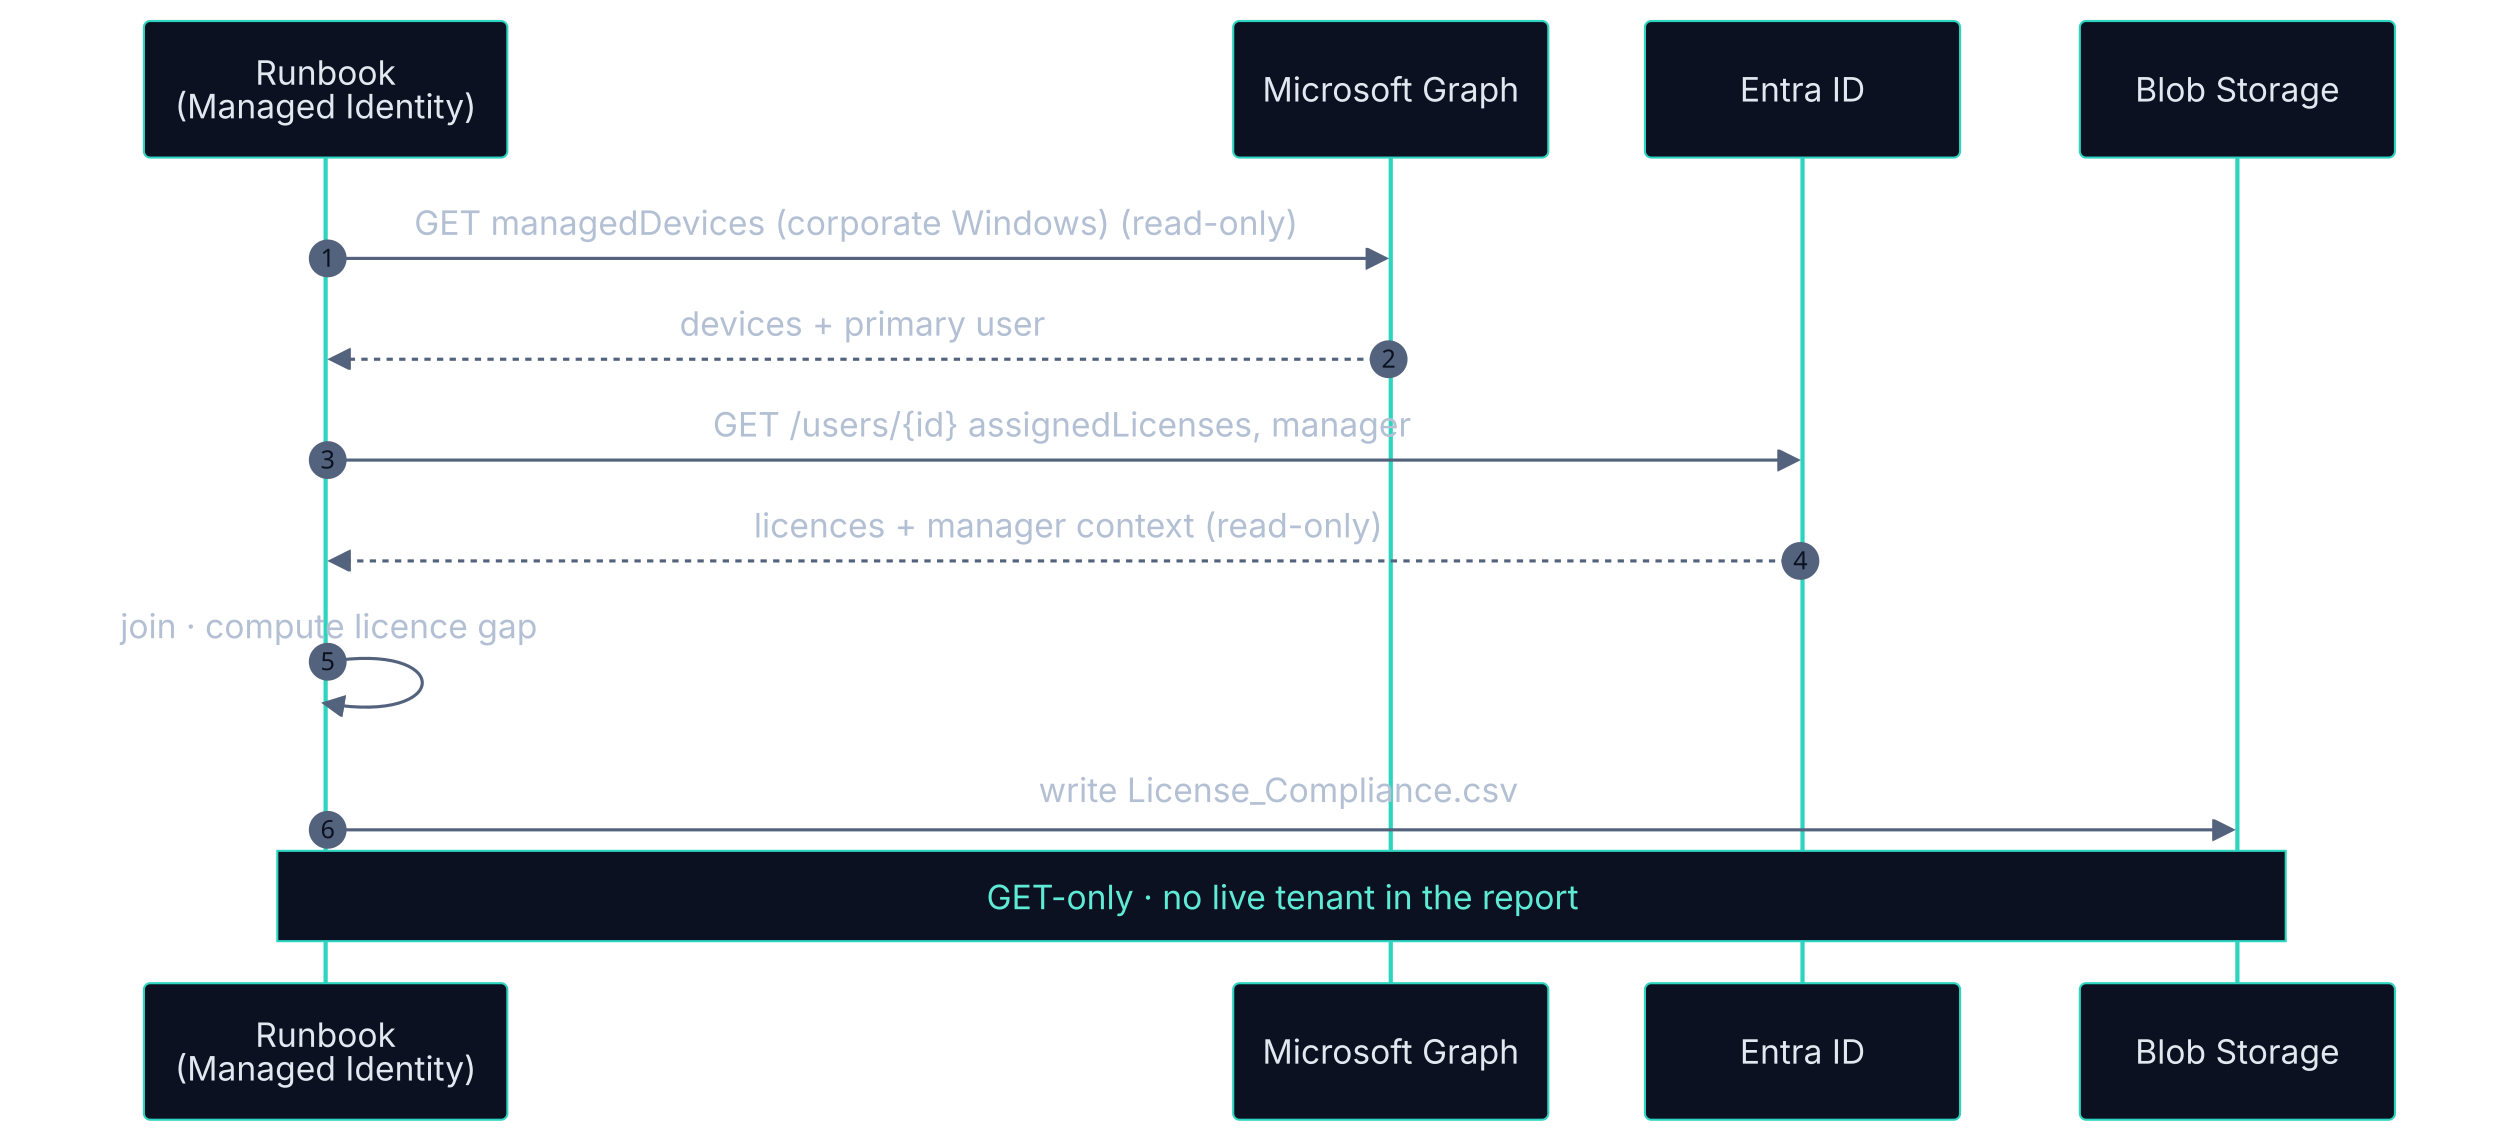
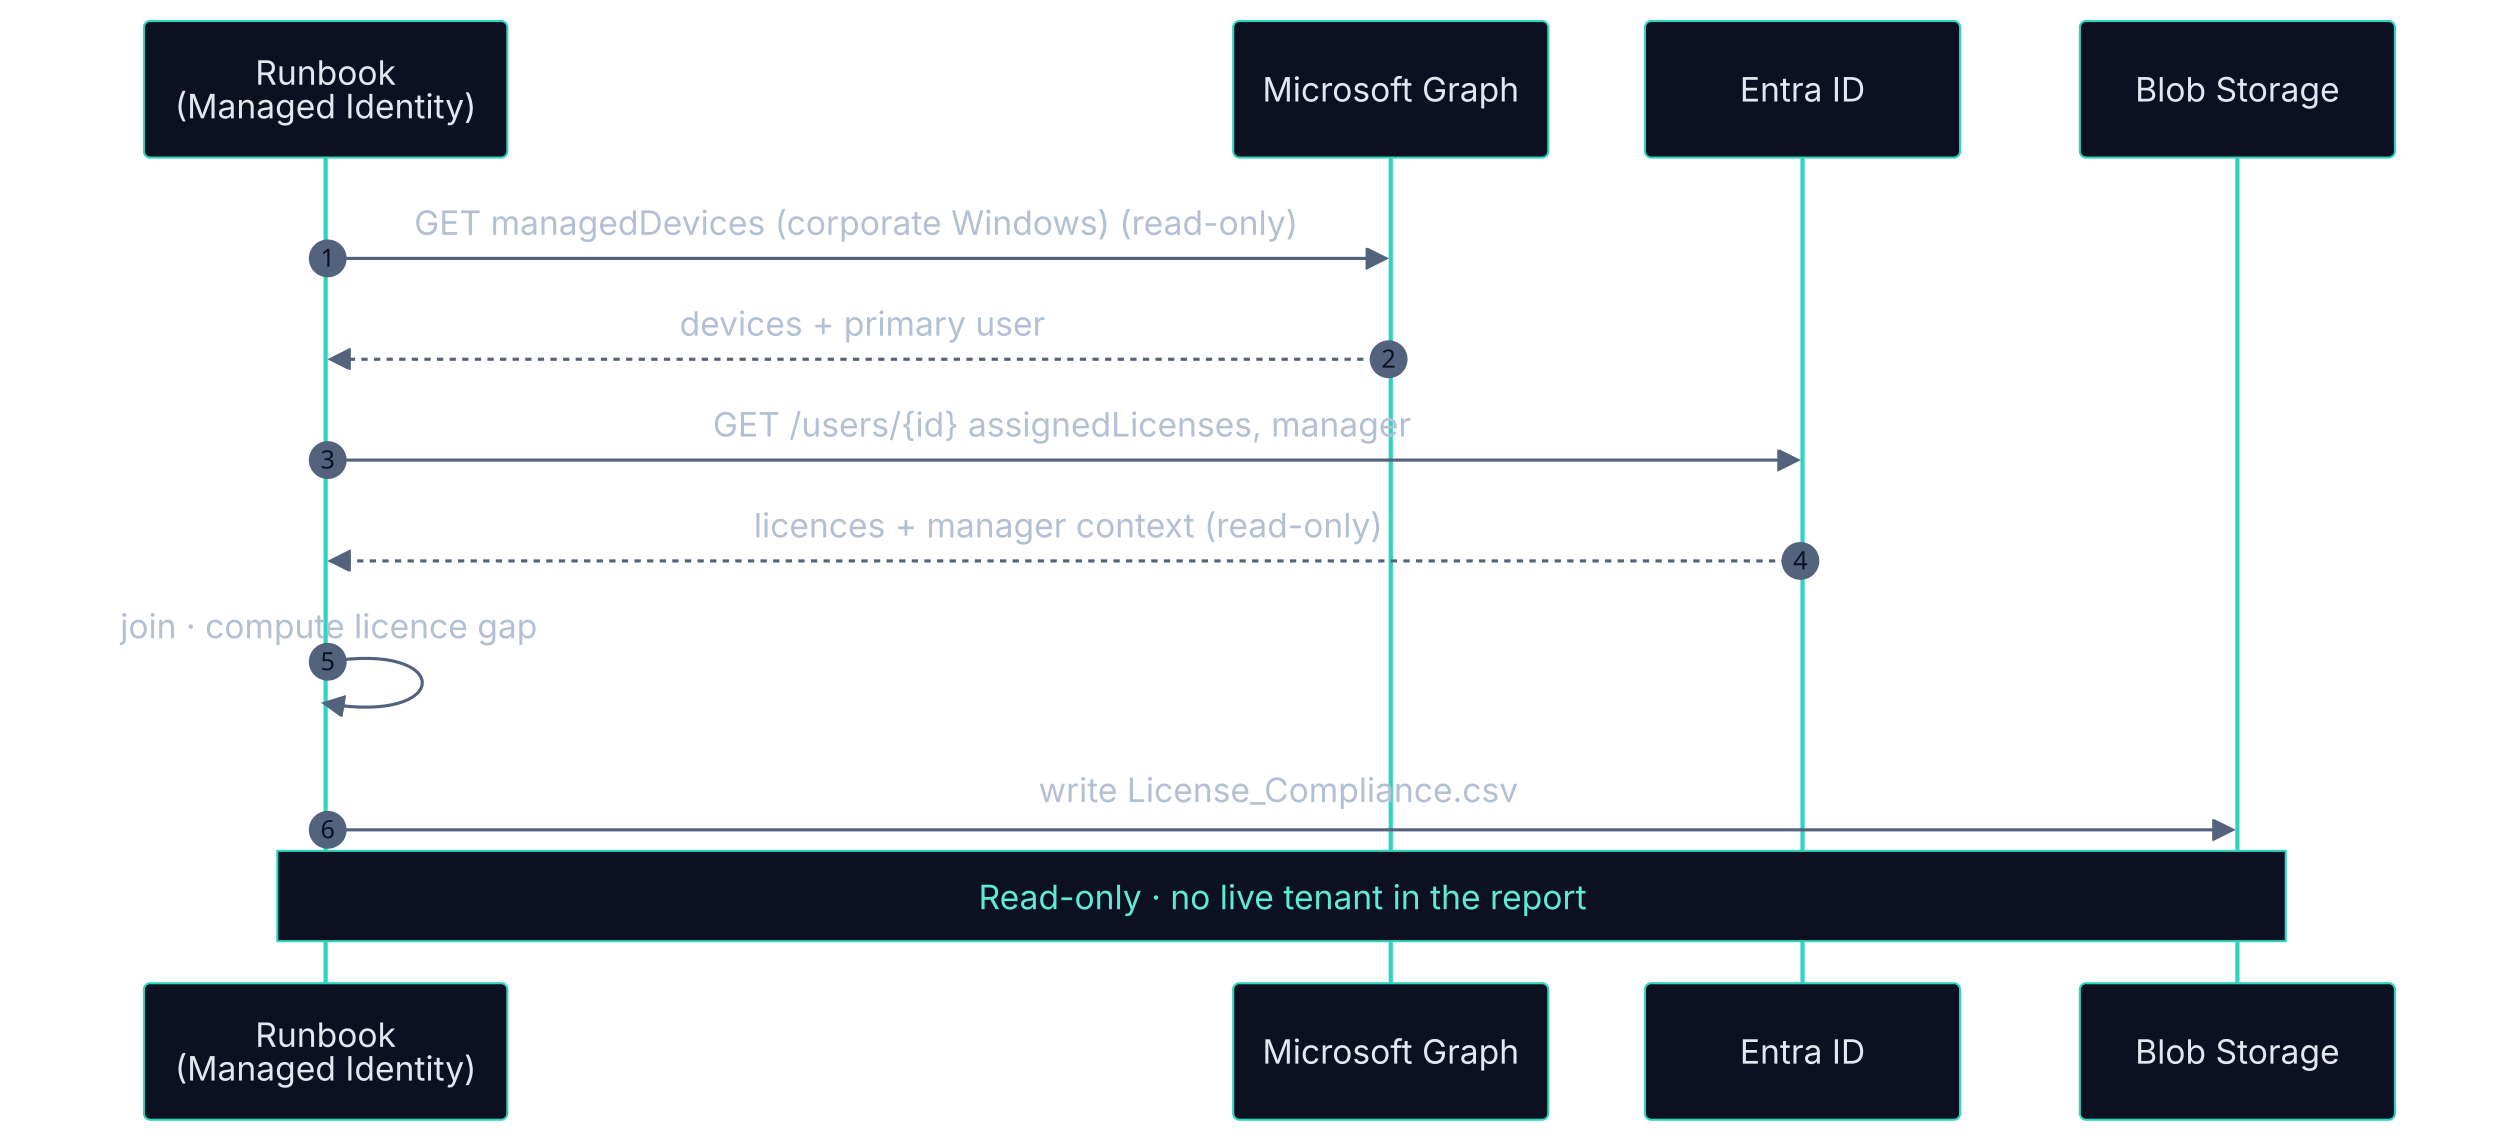
<svg xmlns="http://www.w3.org/2000/svg" id="mermaid-1785487477001" width="100%" style="max-width: 1190px;" viewBox="-68.5 -10 1190 544" role="img" aria-labelledby="d-how-it-works-a-read-only-collector-license-compliance-t d-how-it-works-a-read-only-collector-license-compliance-d">
  <g>
    <rect x="921.5" y="458" fill="#eaeaea" stroke="#666" width="150" height="65" name="B" rx="3" ry="3" class="actor actor-bottom" />
    <text x="996.5" y="490.5" dominant-baseline="central" alignment-baseline="central" class="actor" style="text-anchor: middle; font-size: 16px; font-weight: 400; font-family: Inter, system-ui, -apple-system, sans-serif;">
      <tspan x="996.5" dy="0">Blob Storage</tspan>
    </text>
  </g>
  <g>
    <rect x="714.5" y="458" fill="#eaeaea" stroke="#666" width="150" height="65" name="E" rx="3" ry="3" class="actor actor-bottom" />
    <text x="789.5" y="490.5" dominant-baseline="central" alignment-baseline="central" class="actor" style="text-anchor: middle; font-size: 16px; font-weight: 400; font-family: Inter, system-ui, -apple-system, sans-serif;">
      <tspan x="789.5" dy="0">Entra ID</tspan>
    </text>
  </g>
  <g>
    <rect x="518.5" y="458" fill="#eaeaea" stroke="#666" width="150" height="65" name="G" rx="3" ry="3" class="actor actor-bottom" />
    <text x="593.5" y="490.5" dominant-baseline="central" alignment-baseline="central" class="actor" style="text-anchor: middle; font-size: 16px; font-weight: 400; font-family: Inter, system-ui, -apple-system, sans-serif;">
      <tspan x="593.5" dy="0">Microsoft Graph</tspan>
    </text>
  </g>
  <g>
    <rect x="0" y="458" fill="#eaeaea" stroke="#666" width="173" height="65" name="R" rx="3" ry="3" class="actor actor-bottom" />
    <text x="86.5" y="490.5" dominant-baseline="central" alignment-baseline="central" class="actor" style="text-anchor: middle; font-size: 16px; font-weight: 400; font-family: Inter, system-ui, -apple-system, sans-serif;">
      <tspan x="86.5" dy="-8">Runbook</tspan>
    </text>
    <text x="86.5" y="490.5" dominant-baseline="central" alignment-baseline="central" class="actor" style="text-anchor: middle; font-size: 16px; font-weight: 400; font-family: Inter, system-ui, -apple-system, sans-serif;">
      <tspan x="86.5" dy="8">(Managed Identity)</tspan>
    </text>
  </g>
  <g>
    <line id="actor3" x1="996.5" y1="5" x2="996.5" y2="458" class="200" stroke-width="0.5px" stroke="#999" />
    <g id="root-3">
      <rect x="921.5" y="0" fill="#eaeaea" stroke="#666" width="150" height="65" name="B" rx="3" ry="3" class="actor actor-top" />
      <text x="996.5" y="32.5" dominant-baseline="central" alignment-baseline="central" class="actor" style="text-anchor: middle; font-size: 16px; font-weight: 400; font-family: Inter, system-ui, -apple-system, sans-serif;">
        <tspan x="996.5" dy="0">Blob Storage</tspan>
      </text>
    </g>
  </g>
  <g>
    <line id="actor2" x1="789.5" y1="5" x2="789.5" y2="458" class="200" stroke-width="0.5px" stroke="#999" />
    <g id="root-2">
      <rect x="714.5" y="0" fill="#eaeaea" stroke="#666" width="150" height="65" name="E" rx="3" ry="3" class="actor actor-top" />
      <text x="789.5" y="32.5" dominant-baseline="central" alignment-baseline="central" class="actor" style="text-anchor: middle; font-size: 16px; font-weight: 400; font-family: Inter, system-ui, -apple-system, sans-serif;">
        <tspan x="789.5" dy="0">Entra ID</tspan>
      </text>
    </g>
  </g>
  <g>
    <line id="actor1" x1="593.5" y1="5" x2="593.5" y2="458" class="200" stroke-width="0.5px" stroke="#999" />
    <g id="root-1">
      <rect x="518.5" y="0" fill="#eaeaea" stroke="#666" width="150" height="65" name="G" rx="3" ry="3" class="actor actor-top" />
      <text x="593.5" y="32.5" dominant-baseline="central" alignment-baseline="central" class="actor" style="text-anchor: middle; font-size: 16px; font-weight: 400; font-family: Inter, system-ui, -apple-system, sans-serif;">
        <tspan x="593.5" dy="0">Microsoft Graph</tspan>
      </text>
    </g>
  </g>
  <g>
    <line id="actor0" x1="86.5" y1="5" x2="86.5" y2="458" class="200" stroke-width="0.5px" stroke="#999" />
    <g id="root-0">
      <rect x="0" y="0" fill="#eaeaea" stroke="#666" width="173" height="65" name="R" rx="3" ry="3" class="actor actor-top" />
      <text x="86.5" y="32.5" dominant-baseline="central" alignment-baseline="central" class="actor" style="text-anchor: middle; font-size: 16px; font-weight: 400; font-family: Inter, system-ui, -apple-system, sans-serif;">
        <tspan x="86.5" dy="-8">Runbook</tspan>
      </text>
      <text x="86.5" y="32.5" dominant-baseline="central" alignment-baseline="central" class="actor" style="text-anchor: middle; font-size: 16px; font-weight: 400; font-family: Inter, system-ui, -apple-system, sans-serif;">
        <tspan x="86.5" dy="8">(Managed Identity)</tspan>
      </text>
    </g>
  </g>
  <style>#mermaid-1785487477001{font-family:"Inter",system-ui,-apple-system,sans-serif;font-size:16px;fill:#cbd5e1;}#mermaid-1785487477001 .error-icon{fill:hsl(40, 42.857%, 18.725%);}#mermaid-1785487477001 .error-text{fill:rgb(186.786, 200.429, 227.714);stroke:rgb(186.786, 200.429, 227.714);}#mermaid-1785487477001 .edge-thickness-normal{stroke-width:2px;}#mermaid-1785487477001 .edge-thickness-thick{stroke-width:3.5px;}#mermaid-1785487477001 .edge-pattern-solid{stroke-dasharray:0;}#mermaid-1785487477001 .edge-pattern-dashed{stroke-dasharray:3;}#mermaid-1785487477001 .edge-pattern-dotted{stroke-dasharray:2;}#mermaid-1785487477001 .marker{fill:#5b6b86;stroke:#5b6b86;}#mermaid-1785487477001 .marker.cross{stroke:#5b6b86;}#mermaid-1785487477001 svg{font-family:"Inter",system-ui,-apple-system,sans-serif;font-size:16px;}#mermaid-1785487477001 .actor{stroke:#2dd4bf;fill:#0b1120;}#mermaid-1785487477001 text.actor&gt;tspan{fill:#e2e8f0;stroke:none;}#mermaid-1785487477001 .actor-line{stroke:#5b6b86;}#mermaid-1785487477001 .messageLine0{stroke-width:1.5;stroke-dasharray:none;stroke:#54637d;}#mermaid-1785487477001 .messageLine1{stroke-width:1.5;stroke-dasharray:2,2;stroke:#54637d;}#mermaid-1785487477001 #arrowhead path{fill:#54637d;stroke:#54637d;}#mermaid-1785487477001 .sequenceNumber{fill:#0b1120;}#mermaid-1785487477001 #sequencenumber{fill:#54637d;}#mermaid-1785487477001 #crosshead path{fill:#54637d;stroke:#54637d;}#mermaid-1785487477001 .messageText{fill:#b3c0d4;stroke:none;}#mermaid-1785487477001 .labelBox{stroke:#2dd4bf;fill:#0b1120;}#mermaid-1785487477001 .labelText,#mermaid-1785487477001 .labelText&gt;tspan{fill:#e2e8f0;stroke:none;}#mermaid-1785487477001 .loopText,#mermaid-1785487477001 .loopText&gt;tspan{fill:#cbd5e1;stroke:none;}#mermaid-1785487477001 .loopLine{stroke-width:2px;stroke-dasharray:2,2;stroke:#2dd4bf;fill:#2dd4bf;}#mermaid-1785487477001 .note{stroke:#2dd4bf;fill:#0b1120;}#mermaid-1785487477001 .noteText,#mermaid-1785487477001 .noteText&gt;tspan{fill:#5eead4;stroke:none;}#mermaid-1785487477001 .activation0{fill:#2dd4bf;stroke:hsl(100, 42.857%, 3.725%);}#mermaid-1785487477001 .activation1{fill:#2dd4bf;stroke:hsl(100, 42.857%, 3.725%);}#mermaid-1785487477001 .activation2{fill:#2dd4bf;stroke:hsl(100, 42.857%, 3.725%);}#mermaid-1785487477001 .actorPopupMenu{position:absolute;}#mermaid-1785487477001 .actorPopupMenuPanel{position:absolute;fill:#0b1120;box-shadow:0px 8px 16px 0px rgba(0,0,0,0.2);filter:drop-shadow(3px 5px 2px rgb(0 0 0 / 0.4));}#mermaid-1785487477001 .actor-man line{stroke:#2dd4bf;fill:#0b1120;}#mermaid-1785487477001 .actor-man circle,#mermaid-1785487477001 line{stroke:#2dd4bf;fill:#0b1120;stroke-width:2px;}#mermaid-1785487477001 :root{--mermaid-font-family:"Inter",system-ui,-apple-system,sans-serif;}</style>
  <g />
  <defs>
    <symbol id="computer" width="24" height="24">
      <path transform="scale(.5)" d="M2 2v13h20v-13h-20zm18 11h-16v-9h16v9zm-10.228 6l.466-1h3.524l.467 1h-4.457zm14.228 3h-24l2-6h2.104l-1.33 4h18.45l-1.297-4h2.073l2 6zm-5-10h-14v-7h14v7z" />
    </symbol>
  </defs>
  <defs>
    <symbol id="database" fill-rule="evenodd" clip-rule="evenodd">
      <path transform="scale(.5)" d="M12.258.001l.256.004.255.005.253.008.251.01.249.012.247.015.246.016.242.019.241.02.239.023.236.024.233.027.231.028.229.031.225.032.223.034.22.036.217.038.214.04.211.041.208.043.205.045.201.046.198.048.194.05.191.051.187.053.183.054.18.056.175.057.172.059.168.06.163.061.16.063.155.064.15.066.074.033.073.033.071.034.07.034.069.035.068.035.067.035.066.035.064.036.064.036.062.036.06.036.06.037.058.037.058.037.055.038.055.038.053.038.052.038.051.039.05.039.048.039.047.039.045.04.044.04.043.04.041.04.04.041.039.041.037.041.036.041.034.041.033.042.032.042.03.042.029.042.027.042.026.043.024.043.023.043.021.043.02.043.018.044.017.043.015.044.013.044.012.044.011.045.009.044.007.045.006.045.004.045.002.045.001.045v17l-.001.045-.002.045-.004.045-.006.045-.007.045-.009.044-.011.045-.012.044-.013.044-.015.044-.017.043-.018.044-.02.043-.021.043-.023.043-.024.043-.026.043-.027.042-.029.042-.03.042-.032.042-.033.042-.034.041-.036.041-.037.041-.039.041-.04.041-.041.04-.043.04-.044.04-.045.04-.047.039-.048.039-.05.039-.051.039-.052.038-.053.038-.055.038-.055.038-.058.037-.058.037-.06.037-.06.036-.062.036-.064.036-.064.036-.066.035-.067.035-.068.035-.069.035-.07.034-.071.034-.073.033-.074.033-.15.066-.155.064-.16.063-.163.061-.168.06-.172.059-.175.057-.18.056-.183.054-.187.053-.191.051-.194.05-.198.048-.201.046-.205.045-.208.043-.211.041-.214.04-.217.038-.22.036-.223.034-.225.032-.229.031-.231.028-.233.027-.236.024-.239.023-.241.02-.242.019-.246.016-.247.015-.249.012-.251.01-.253.008-.255.005-.256.004-.258.001-.258-.001-.256-.004-.255-.005-.253-.008-.251-.01-.249-.012-.247-.015-.245-.016-.243-.019-.241-.02-.238-.023-.236-.024-.234-.027-.231-.028-.228-.031-.226-.032-.223-.034-.22-.036-.217-.038-.214-.04-.211-.041-.208-.043-.204-.045-.201-.046-.198-.048-.195-.05-.19-.051-.187-.053-.184-.054-.179-.056-.176-.057-.172-.059-.167-.06-.164-.061-.159-.063-.155-.064-.151-.066-.074-.033-.072-.033-.072-.034-.07-.034-.069-.035-.068-.035-.067-.035-.066-.035-.064-.036-.063-.036-.062-.036-.061-.036-.06-.037-.058-.037-.057-.037-.056-.038-.055-.038-.053-.038-.052-.038-.051-.039-.049-.039-.049-.039-.046-.039-.046-.04-.044-.04-.043-.04-.041-.04-.04-.041-.039-.041-.037-.041-.036-.041-.034-.041-.033-.042-.032-.042-.03-.042-.029-.042-.027-.042-.026-.043-.024-.043-.023-.043-.021-.043-.02-.043-.018-.044-.017-.043-.015-.044-.013-.044-.012-.044-.011-.045-.009-.044-.007-.045-.006-.045-.004-.045-.002-.045-.001-.045v-17l.001-.045.002-.045.004-.045.006-.045.007-.045.009-.044.011-.045.012-.044.013-.044.015-.044.017-.043.018-.044.02-.043.021-.043.023-.043.024-.043.026-.043.027-.042.029-.042.03-.042.032-.042.033-.042.034-.041.036-.041.037-.041.039-.041.04-.041.041-.04.043-.04.044-.04.046-.04.046-.039.049-.039.049-.039.051-.039.052-.038.053-.038.055-.038.056-.038.057-.037.058-.037.06-.037.061-.036.062-.036.063-.036.064-.036.066-.035.067-.035.068-.035.069-.035.07-.034.072-.034.072-.033.074-.033.151-.066.155-.064.159-.063.164-.061.167-.06.172-.059.176-.057.179-.056.184-.054.187-.053.19-.051.195-.05.198-.048.201-.046.204-.045.208-.043.211-.041.214-.04.217-.038.22-.036.223-.034.226-.032.228-.031.231-.028.234-.027.236-.024.238-.023.241-.02.243-.019.245-.016.247-.015.249-.012.251-.01.253-.008.255-.005.256-.004.258-.001.258.001zm-9.258 20.499v.01l.001.021.003.021.004.022.005.021.006.022.007.022.009.023.01.022.011.023.012.023.013.023.015.023.016.024.017.023.018.024.019.024.021.024.022.025.023.024.024.025.052.049.056.05.061.051.066.051.07.051.075.051.079.052.084.052.088.052.092.052.097.052.102.051.105.052.11.052.114.051.119.051.123.051.127.05.131.05.135.05.139.048.144.049.147.047.152.047.155.047.16.045.163.045.167.043.171.043.176.041.178.041.183.039.187.039.19.037.194.035.197.035.202.033.204.031.209.03.212.029.216.027.219.025.222.024.226.021.23.02.233.018.236.016.24.015.243.012.246.01.249.008.253.005.256.004.259.001.26-.001.257-.004.254-.005.25-.008.247-.011.244-.012.241-.014.237-.016.233-.018.231-.021.226-.021.224-.024.22-.026.216-.027.212-.028.21-.031.205-.031.202-.034.198-.034.194-.036.191-.037.187-.039.183-.04.179-.04.175-.042.172-.043.168-.044.163-.045.16-.046.155-.046.152-.047.148-.048.143-.049.139-.049.136-.05.131-.05.126-.05.123-.051.118-.052.114-.051.11-.052.106-.052.101-.052.096-.052.092-.052.088-.053.083-.051.079-.052.074-.052.07-.051.065-.051.06-.051.056-.05.051-.05.023-.024.023-.025.021-.024.02-.024.019-.024.018-.024.017-.024.015-.023.014-.024.013-.023.012-.023.01-.023.01-.022.008-.022.006-.022.006-.022.004-.022.004-.021.001-.021.001-.021v-4.127l-.077.055-.08.053-.083.054-.085.053-.087.052-.09.052-.093.051-.095.05-.097.05-.1.049-.102.049-.105.048-.106.047-.109.047-.111.046-.114.045-.115.045-.118.044-.12.043-.122.042-.124.042-.126.041-.128.04-.13.04-.132.038-.134.038-.135.037-.138.037-.139.035-.142.035-.143.034-.144.033-.147.032-.148.031-.15.03-.151.03-.153.029-.154.027-.156.027-.158.026-.159.025-.161.024-.162.023-.163.022-.165.021-.166.02-.167.019-.169.018-.169.017-.171.016-.173.015-.173.014-.175.013-.175.012-.177.011-.178.01-.179.008-.179.008-.181.006-.182.005-.182.004-.184.003-.184.002h-.37l-.184-.002-.184-.003-.182-.004-.182-.005-.181-.006-.179-.008-.179-.008-.178-.01-.176-.011-.176-.012-.175-.013-.173-.014-.172-.015-.171-.016-.17-.017-.169-.018-.167-.019-.166-.02-.165-.021-.163-.022-.162-.023-.161-.024-.159-.025-.157-.026-.156-.027-.155-.027-.153-.029-.151-.03-.15-.03-.148-.031-.146-.032-.145-.033-.143-.034-.141-.035-.14-.035-.137-.037-.136-.037-.134-.038-.132-.038-.13-.04-.128-.04-.126-.041-.124-.042-.122-.042-.12-.044-.117-.043-.116-.045-.113-.045-.112-.046-.109-.047-.106-.047-.105-.048-.102-.049-.1-.049-.097-.05-.095-.05-.093-.052-.09-.051-.087-.052-.085-.053-.083-.054-.08-.054-.077-.054v4.127zm0-5.654v.011l.001.021.003.021.004.021.005.022.006.022.007.022.009.022.01.022.011.023.012.023.013.023.015.024.016.023.017.024.018.024.019.024.021.024.022.024.023.025.024.024.052.05.056.05.061.05.066.051.07.051.075.052.079.051.084.052.088.052.092.052.097.052.102.052.105.052.11.051.114.051.119.052.123.05.127.051.131.05.135.049.139.049.144.048.147.048.152.047.155.046.16.045.163.045.167.044.171.042.176.042.178.04.183.04.187.038.19.037.194.036.197.034.202.033.204.032.209.03.212.028.216.027.219.025.222.024.226.022.23.02.233.018.236.016.24.014.243.012.246.01.249.008.253.006.256.003.259.001.26-.001.257-.003.254-.006.25-.008.247-.01.244-.012.241-.015.237-.016.233-.018.231-.02.226-.022.224-.024.22-.025.216-.027.212-.029.21-.03.205-.032.202-.033.198-.035.194-.036.191-.037.187-.039.183-.039.179-.041.175-.042.172-.043.168-.044.163-.045.16-.045.155-.047.152-.047.148-.048.143-.048.139-.05.136-.049.131-.05.126-.051.123-.051.118-.051.114-.052.11-.052.106-.052.101-.052.096-.052.092-.052.088-.052.083-.052.079-.052.074-.051.07-.052.065-.051.06-.05.056-.051.051-.049.023-.025.023-.024.021-.025.02-.024.019-.024.018-.024.017-.024.015-.023.014-.023.013-.024.012-.022.01-.023.01-.023.008-.022.006-.022.006-.022.004-.021.004-.022.001-.021.001-.021v-4.139l-.077.054-.08.054-.083.054-.085.052-.087.053-.09.051-.093.051-.095.051-.097.05-.1.049-.102.049-.105.048-.106.047-.109.047-.111.046-.114.045-.115.044-.118.044-.12.044-.122.042-.124.042-.126.041-.128.04-.13.039-.132.039-.134.038-.135.037-.138.036-.139.036-.142.035-.143.033-.144.033-.147.033-.148.031-.15.03-.151.03-.153.028-.154.028-.156.027-.158.026-.159.025-.161.024-.162.023-.163.022-.165.021-.166.02-.167.019-.169.018-.169.017-.171.016-.173.015-.173.014-.175.013-.175.012-.177.011-.178.009-.179.009-.179.007-.181.007-.182.005-.182.004-.184.003-.184.002h-.37l-.184-.002-.184-.003-.182-.004-.182-.005-.181-.007-.179-.007-.179-.009-.178-.009-.176-.011-.176-.012-.175-.013-.173-.014-.172-.015-.171-.016-.17-.017-.169-.018-.167-.019-.166-.02-.165-.021-.163-.022-.162-.023-.161-.024-.159-.025-.157-.026-.156-.027-.155-.028-.153-.028-.151-.03-.15-.03-.148-.031-.146-.033-.145-.033-.143-.033-.141-.035-.14-.036-.137-.036-.136-.037-.134-.038-.132-.039-.13-.039-.128-.04-.126-.041-.124-.042-.122-.043-.12-.043-.117-.044-.116-.044-.113-.046-.112-.046-.109-.046-.106-.047-.105-.048-.102-.049-.1-.049-.097-.05-.095-.051-.093-.051-.09-.051-.087-.053-.085-.052-.083-.054-.08-.054-.077-.054v4.139zm0-5.666v.011l.001.02.003.022.004.021.005.022.006.021.007.022.009.023.01.022.011.023.012.023.013.023.015.023.016.024.017.024.018.023.019.024.021.025.022.024.023.024.024.025.052.05.056.05.061.05.066.051.07.051.075.052.079.051.084.052.088.052.092.052.097.052.102.052.105.051.11.052.114.051.119.051.123.051.127.05.131.05.135.05.139.049.144.048.147.048.152.047.155.046.16.045.163.045.167.043.171.043.176.042.178.04.183.04.187.038.19.037.194.036.197.034.202.033.204.032.209.03.212.028.216.027.219.025.222.024.226.021.23.02.233.018.236.017.24.014.243.012.246.01.249.008.253.006.256.003.259.001.26-.001.257-.003.254-.006.25-.008.247-.01.244-.013.241-.014.237-.016.233-.018.231-.02.226-.022.224-.024.22-.025.216-.027.212-.029.21-.03.205-.032.202-.033.198-.035.194-.036.191-.037.187-.039.183-.039.179-.041.175-.042.172-.043.168-.044.163-.045.16-.045.155-.047.152-.047.148-.048.143-.049.139-.049.136-.049.131-.051.126-.05.123-.051.118-.052.114-.051.11-.052.106-.052.101-.052.096-.052.092-.052.088-.052.083-.052.079-.052.074-.052.07-.051.065-.051.06-.051.056-.05.051-.049.023-.025.023-.025.021-.024.02-.024.019-.024.018-.024.017-.024.015-.023.014-.024.013-.023.012-.023.01-.022.01-.023.008-.022.006-.022.006-.022.004-.022.004-.021.001-.021.001-.021v-4.153l-.077.054-.08.054-.083.053-.085.053-.087.053-.09.051-.093.051-.095.051-.097.05-.1.049-.102.048-.105.048-.106.048-.109.046-.111.046-.114.046-.115.044-.118.044-.12.043-.122.043-.124.042-.126.041-.128.04-.13.039-.132.039-.134.038-.135.037-.138.036-.139.036-.142.034-.143.034-.144.033-.147.032-.148.032-.15.03-.151.03-.153.028-.154.028-.156.027-.158.026-.159.024-.161.024-.162.023-.163.023-.165.021-.166.02-.167.019-.169.018-.169.017-.171.016-.173.015-.173.014-.175.013-.175.012-.177.01-.178.01-.179.009-.179.007-.181.006-.182.006-.182.004-.184.003-.184.001-.185.001-.185-.001-.184-.001-.184-.003-.182-.004-.182-.006-.181-.006-.179-.007-.179-.009-.178-.01-.176-.01-.176-.012-.175-.013-.173-.014-.172-.015-.171-.016-.17-.017-.169-.018-.167-.019-.166-.02-.165-.021-.163-.023-.162-.023-.161-.024-.159-.024-.157-.026-.156-.027-.155-.028-.153-.028-.151-.03-.15-.03-.148-.032-.146-.032-.145-.033-.143-.034-.141-.034-.14-.036-.137-.036-.136-.037-.134-.038-.132-.039-.13-.039-.128-.041-.126-.041-.124-.041-.122-.043-.12-.043-.117-.044-.116-.044-.113-.046-.112-.046-.109-.046-.106-.048-.105-.048-.102-.048-.1-.05-.097-.049-.095-.051-.093-.051-.09-.052-.087-.052-.085-.053-.083-.053-.08-.054-.077-.054v4.153zm8.74-8.179l-.257.004-.254.005-.25.008-.247.011-.244.012-.241.014-.237.016-.233.018-.231.021-.226.022-.224.023-.22.026-.216.027-.212.028-.21.031-.205.032-.202.033-.198.034-.194.036-.191.038-.187.038-.183.04-.179.041-.175.042-.172.043-.168.043-.163.045-.16.046-.155.046-.152.048-.148.048-.143.048-.139.049-.136.05-.131.05-.126.051-.123.051-.118.051-.114.052-.11.052-.106.052-.101.052-.096.052-.092.052-.088.052-.083.052-.079.052-.074.051-.07.052-.065.051-.06.05-.056.05-.051.05-.023.025-.023.024-.021.024-.02.025-.019.024-.018.024-.017.023-.015.024-.014.023-.013.023-.012.023-.01.023-.01.022-.008.022-.006.023-.006.021-.004.022-.004.021-.001.021-.001.021.001.021.001.021.004.021.004.022.006.021.006.023.008.022.01.022.01.023.012.023.013.023.014.023.015.024.017.023.018.024.019.024.02.025.021.024.023.024.023.025.051.05.056.05.06.05.065.051.07.052.074.051.079.052.083.052.088.052.092.052.096.052.101.052.106.052.11.052.114.052.118.051.123.051.126.051.131.05.136.05.139.049.143.048.148.048.152.048.155.046.16.046.163.045.168.043.172.043.175.042.179.041.183.04.187.038.191.038.194.036.198.034.202.033.205.032.21.031.212.028.216.027.22.026.224.023.226.022.231.021.233.018.237.016.241.014.244.012.247.011.25.008.254.005.257.004.26.001.26-.001.257-.004.254-.005.25-.008.247-.011.244-.012.241-.014.237-.016.233-.018.231-.021.226-.022.224-.023.22-.026.216-.027.212-.028.21-.031.205-.032.202-.033.198-.034.194-.036.191-.038.187-.038.183-.04.179-.041.175-.042.172-.043.168-.043.163-.045.16-.046.155-.046.152-.048.148-.048.143-.048.139-.049.136-.05.131-.05.126-.051.123-.051.118-.051.114-.052.11-.052.106-.052.101-.052.096-.052.092-.052.088-.052.083-.052.079-.052.074-.051.07-.052.065-.051.06-.05.056-.05.051-.05.023-.025.023-.024.021-.024.02-.025.019-.024.018-.024.017-.023.015-.024.014-.023.013-.023.012-.023.01-.023.01-.022.008-.022.006-.023.006-.021.004-.022.004-.021.001-.021.001-.021-.001-.021-.001-.021-.004-.021-.004-.022-.006-.021-.006-.023-.008-.022-.01-.022-.01-.023-.012-.023-.013-.023-.014-.023-.015-.024-.017-.023-.018-.024-.019-.024-.02-.025-.021-.024-.023-.024-.023-.025-.051-.05-.056-.05-.06-.05-.065-.051-.07-.052-.074-.051-.079-.052-.083-.052-.088-.052-.092-.052-.096-.052-.101-.052-.106-.052-.11-.052-.114-.052-.118-.051-.123-.051-.126-.051-.131-.05-.136-.05-.139-.049-.143-.048-.148-.048-.152-.048-.155-.046-.16-.046-.163-.045-.168-.043-.172-.043-.175-.042-.179-.041-.183-.04-.187-.038-.191-.038-.194-.036-.198-.034-.202-.033-.205-.032-.21-.031-.212-.028-.216-.027-.22-.026-.224-.023-.226-.022-.231-.021-.233-.018-.237-.016-.241-.014-.244-.012-.247-.011-.25-.008-.254-.005-.257-.004-.26-.001-.26.001z" />
    </symbol>
  </defs>
  <defs>
    <symbol id="clock" width="24" height="24">
      <path transform="scale(.5)" d="M12 2c5.514 0 10 4.486 10 10s-4.486 10-10 10-10-4.486-10-10 4.486-10 10-10zm0-2c-6.627 0-12 5.373-12 12s5.373 12 12 12 12-5.373 12-12-5.373-12-12-12zm5.848 12.459c.202.038.202.333.001.372-1.907.361-6.045 1.111-6.547 1.111-.719 0-1.301-.582-1.301-1.301 0-.512.77-5.447 1.125-7.445.034-.192.312-.181.343.014l.985 6.238 5.394 1.011z" />
    </symbol>
  </defs>
  <defs>
    <marker id="arrowhead" refX="7.9" refY="5" markerUnits="userSpaceOnUse" markerWidth="12" markerHeight="12" orient="auto">
      <path d="M 0 0 L 10 5 L 0 10 z" />
    </marker>
  </defs>
  <defs>
    <marker id="crosshead" markerWidth="15" markerHeight="8" orient="auto" refX="4" refY="4.5">
      <path fill="none" stroke="#000000" stroke-width="1pt" d="M 1,2 L 6,7 M 6,2 L 1,7" style="stroke-dasharray: 0, 0;" />
    </marker>
  </defs>
  <defs>
    <marker id="filled-head" refX="15.5" refY="7" markerWidth="20" markerHeight="28" orient="auto">
      <path d="M 18,7 L9,13 L14,7 L9,1 Z" />
    </marker>
  </defs>
  <defs>
    <marker id="sequencenumber" refX="15" refY="15" markerWidth="60" markerHeight="40" orient="auto">
      <circle cx="15" cy="15" r="6" />
    </marker>
  </defs>
  <g>
    <rect x="63.5" y="395" fill="#EDF2AE" stroke="#666" width="956" height="43" rx="0" ry="0" class="note" />
    <text x="542" y="401" text-anchor="middle" dominant-baseline="middle" alignment-baseline="middle" class="noteText" dy="1em" style="font-family: Inter, system-ui, -apple-system, sans-serif; font-size: 16px; font-weight: 400;">
-       <tspan x="542">GET-only · no live tenant in the report</tspan>
+       <tspan x="542">Read-only · no live tenant in the report</tspan>
    </text>
  </g>
  <text x="339" y="80" text-anchor="middle" dominant-baseline="middle" alignment-baseline="middle" class="messageText" dy="1em" style="font-family: Inter, system-ui, -apple-system, sans-serif; font-size: 16px; font-weight: 400;">GET managedDevices (corporate Windows) (read-only)</text>
  <line x1="87.5" y1="113" x2="589.5" y2="113" class="messageLine0" stroke-width="2" stroke="none" marker-end="url(#arrowhead)" marker-start="url(#sequencenumber)" style="fill: none;" />
  <text x="87.5" y="117" font-family="sans-serif" font-size="12px" text-anchor="middle" class="sequenceNumber">1</text>
  <text x="342" y="128" text-anchor="middle" dominant-baseline="middle" alignment-baseline="middle" class="messageText" dy="1em" style="font-family: Inter, system-ui, -apple-system, sans-serif; font-size: 16px; font-weight: 400;">devices + primary user</text>
  <line x1="592.5" y1="161" x2="90.5" y2="161" class="messageLine1" stroke-width="2" stroke="none" marker-end="url(#arrowhead)" marker-start="url(#sequencenumber)" style="stroke-dasharray: 3, 3; fill: none;" />
  <text x="592.5" y="165" font-family="sans-serif" font-size="12px" text-anchor="middle" class="sequenceNumber">2</text>
  <text x="437" y="176" text-anchor="middle" dominant-baseline="middle" alignment-baseline="middle" class="messageText" dy="1em" style="font-family: Inter, system-ui, -apple-system, sans-serif; font-size: 16px; font-weight: 400;">GET /users/{id} assignedLicenses, manager</text>
  <line x1="87.5" y1="209" x2="785.5" y2="209" class="messageLine0" stroke-width="2" stroke="none" marker-end="url(#arrowhead)" marker-start="url(#sequencenumber)" style="fill: none;" />
  <text x="87.5" y="213" font-family="sans-serif" font-size="12px" text-anchor="middle" class="sequenceNumber">3</text>
  <text x="440" y="224" text-anchor="middle" dominant-baseline="middle" alignment-baseline="middle" class="messageText" dy="1em" style="font-family: Inter, system-ui, -apple-system, sans-serif; font-size: 16px; font-weight: 400;">licences + manager context (read-only)</text>
  <line x1="788.5" y1="257" x2="90.5" y2="257" class="messageLine1" stroke-width="2" stroke="none" marker-end="url(#arrowhead)" marker-start="url(#sequencenumber)" style="stroke-dasharray: 3, 3; fill: none;" />
  <text x="788.5" y="261" font-family="sans-serif" font-size="12px" text-anchor="middle" class="sequenceNumber">4</text>
  <text x="88" y="272" text-anchor="middle" dominant-baseline="middle" alignment-baseline="middle" class="messageText" dy="1em" style="font-family: Inter, system-ui, -apple-system, sans-serif; font-size: 16px; font-weight: 400;">join · compute licence gap</text>
  <path d="M 87.5,305 C 147.5,295 147.5,335 87.5,325" class="messageLine0" stroke-width="2" stroke="none" marker-end="url(#arrowhead)" marker-start="url(#sequencenumber)" style="fill: none;" />
  <text x="87.5" y="309" font-family="sans-serif" font-size="12px" text-anchor="middle" class="sequenceNumber">5</text>
  <text x="540" y="350" text-anchor="middle" dominant-baseline="middle" alignment-baseline="middle" class="messageText" dy="1em" style="font-family: Inter, system-ui, -apple-system, sans-serif; font-size: 16px; font-weight: 400;">write License_Compliance.csv</text>
  <line x1="87.5" y1="385" x2="992.5" y2="385" class="messageLine0" stroke-width="2" stroke="none" marker-end="url(#arrowhead)" marker-start="url(#sequencenumber)" style="fill: none;" />
  <text x="87.5" y="389" font-family="sans-serif" font-size="12px" text-anchor="middle" class="sequenceNumber">6</text>
</svg>
